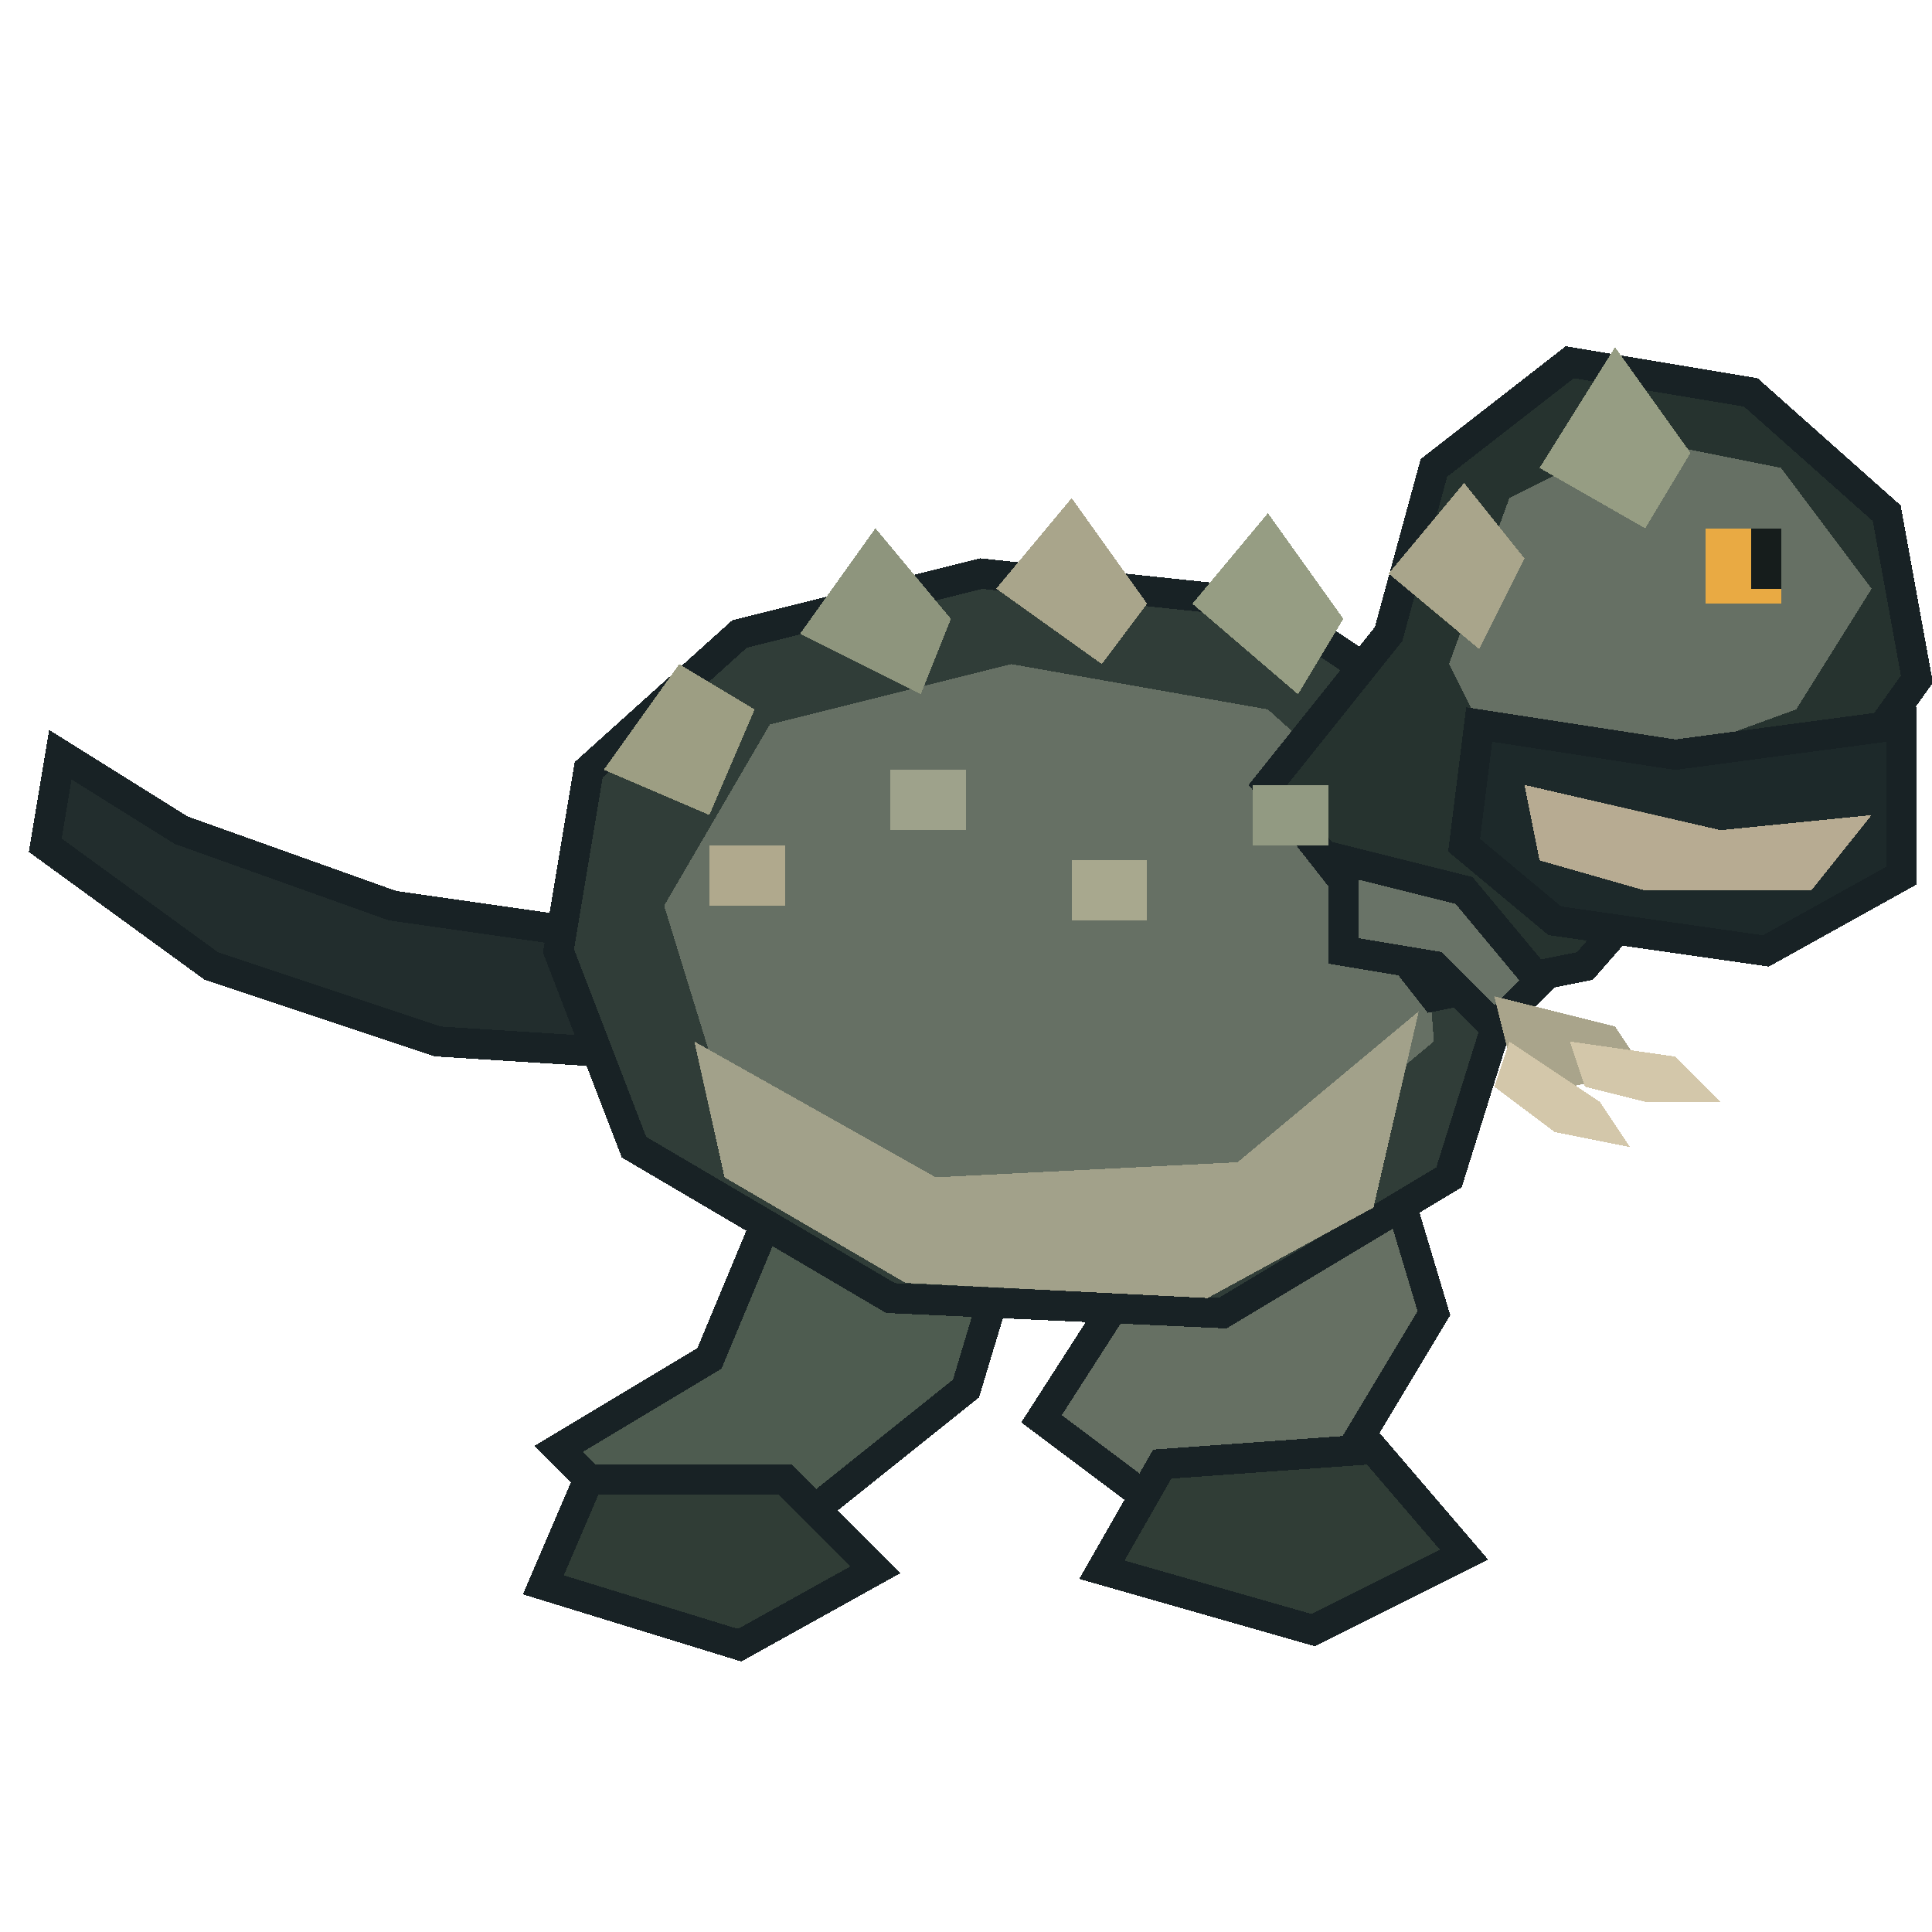
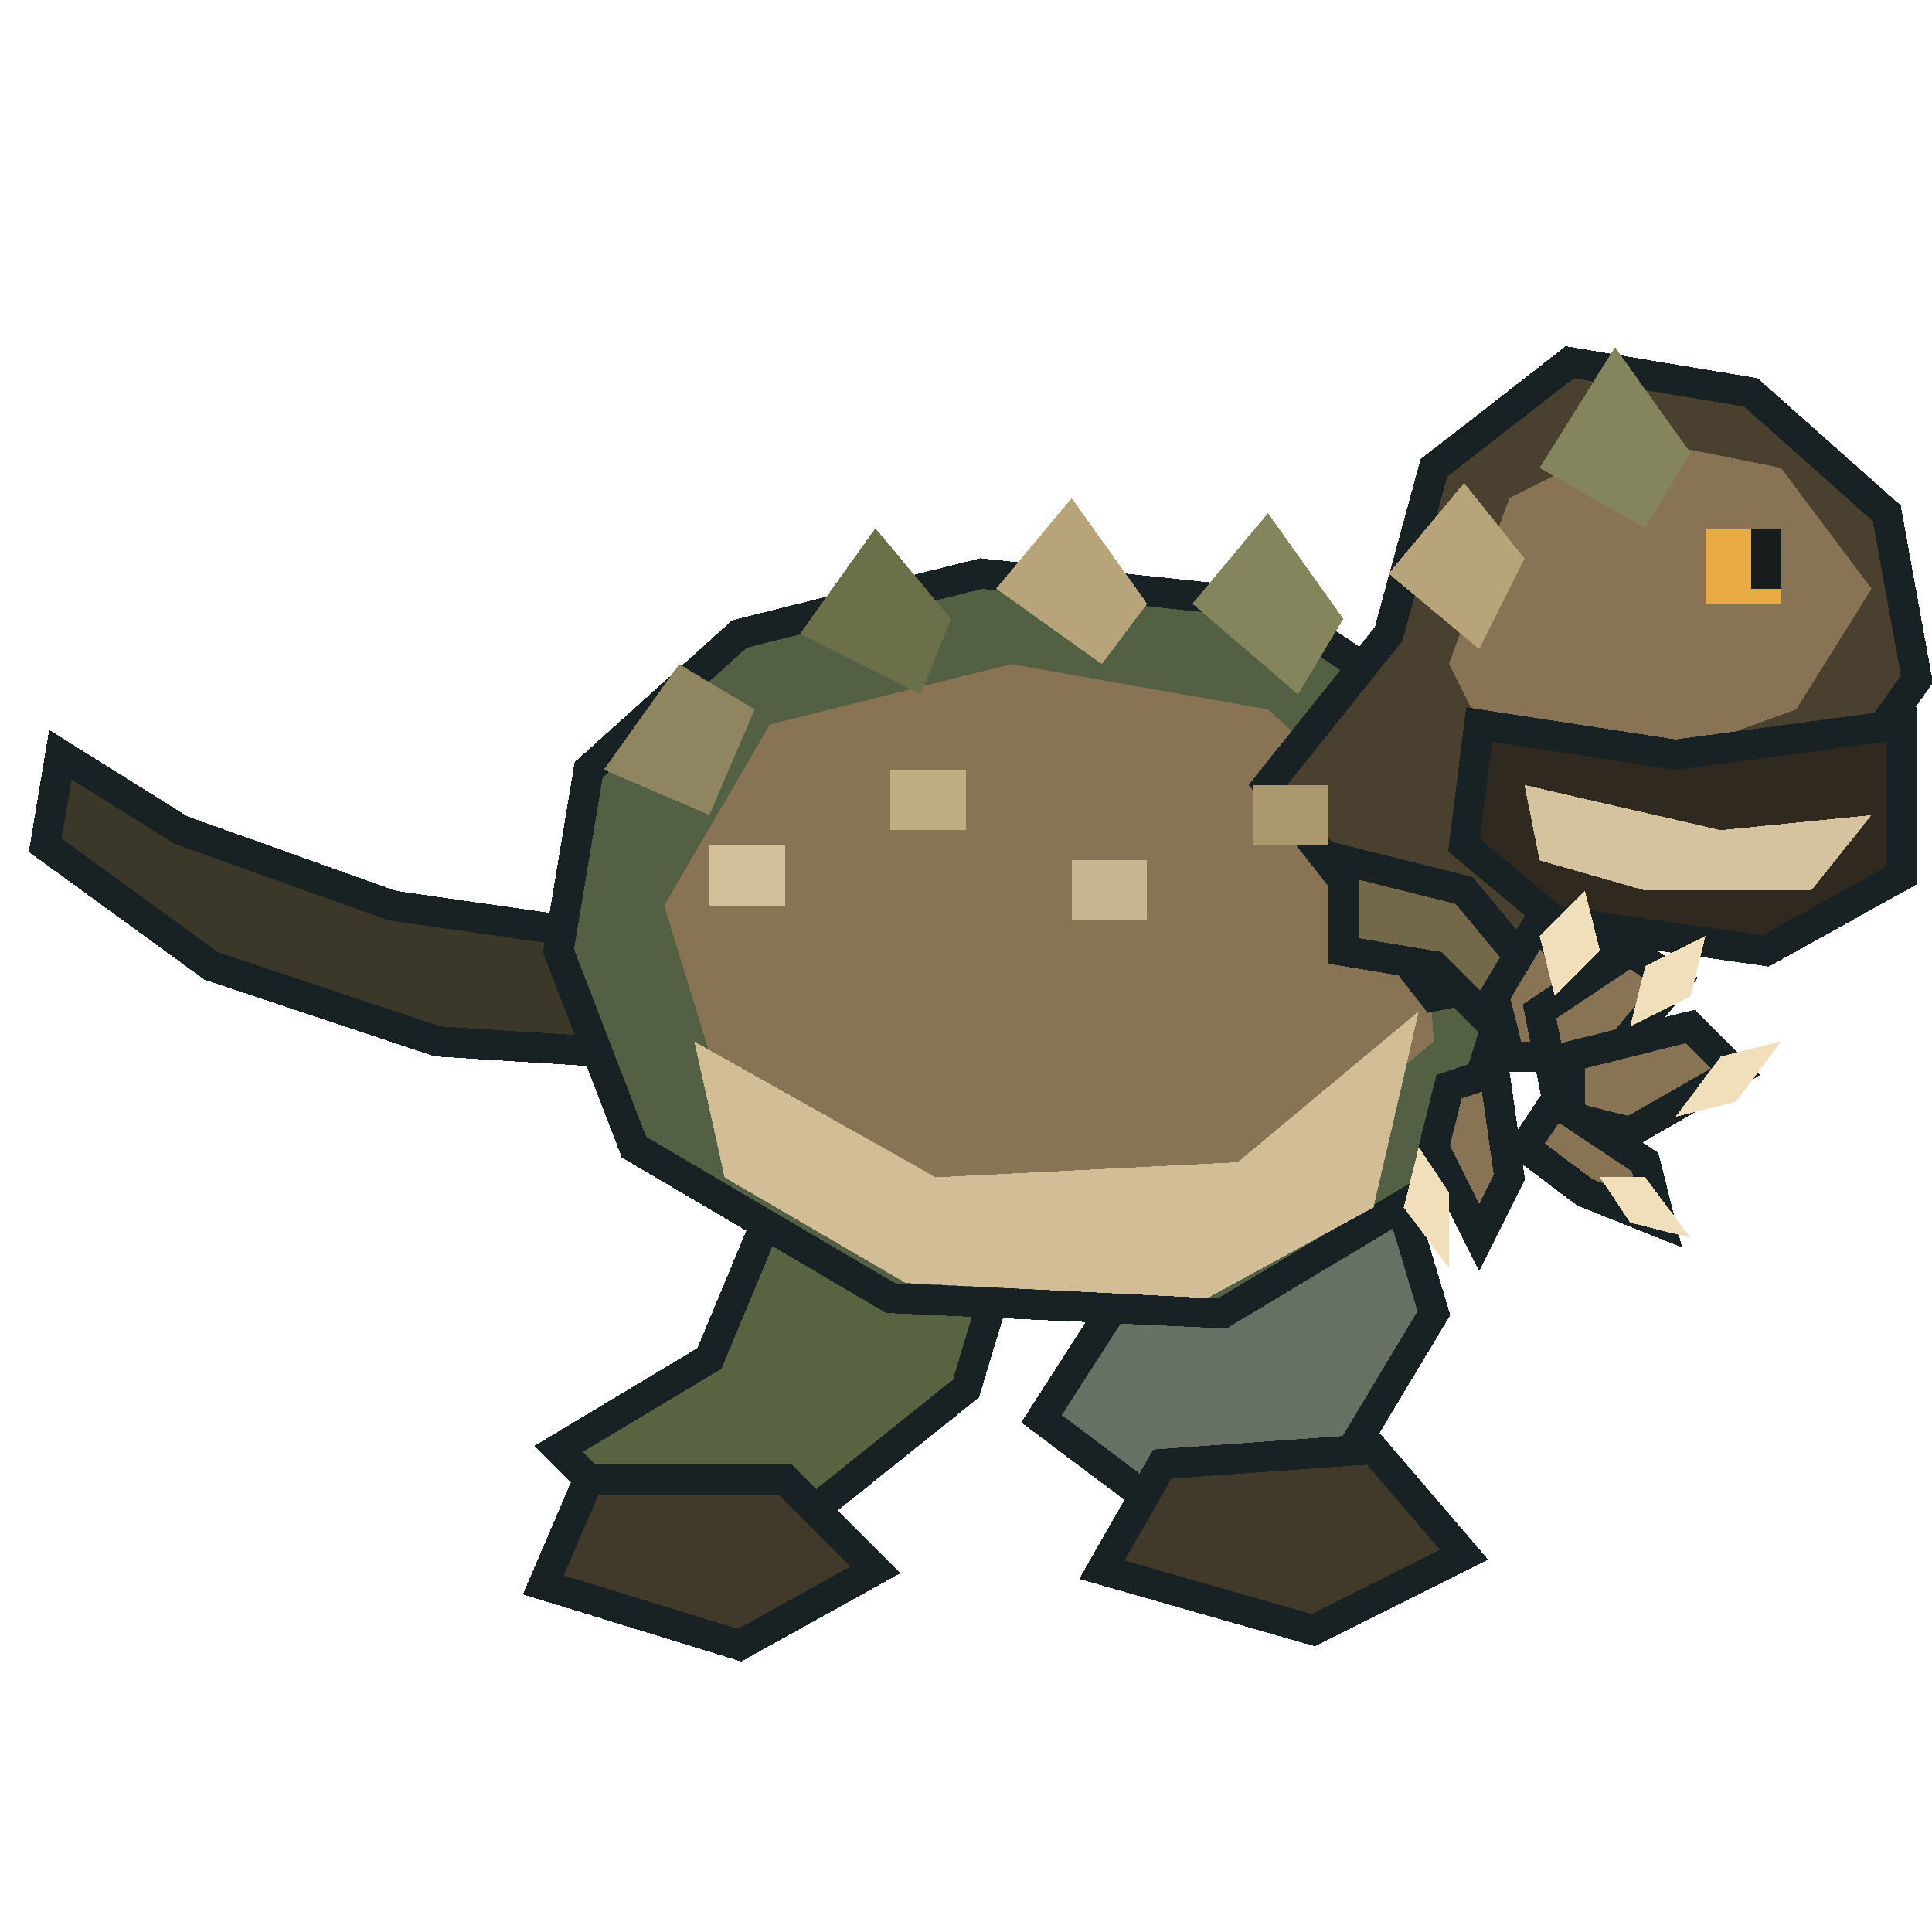
- <svg xmlns="http://www.w3.org/2000/svg" viewBox="0 0 128 128" shape-rendering="crispEdges" role="img" aria-label="Vasti" data-character="Vasti" data-species="Vastatosaurus rex" data-origin="King Kong 2005" data-pose="jump" data-anatomy="armored tyrannosaur skull three-fingered forelimbs">
+ <svg xmlns="http://www.w3.org/2000/svg" viewBox="0 0 128 128" shape-rendering="crispEdges" role="img" aria-label="Vasti" data-character="Vasti" data-species="Vastatosaurus rex" data-origin="King Kong 2005" data-pose="jump" data-anatomy="armored tyrannosaur skull five-fingered forelimbs" data-hand-digits="5" data-colors="olive-green brown beige">
  <g>
    <g stroke="#182225" stroke-width="2" stroke-linejoin="miter">
-       <polygon points="52,78 67,82 64,92 54,100 43,102 37,96 47,90" fill="#4e5c50" />
+       <polygon points="52,78 67,82 64,92 54,100 43,102 37,96 47,90" fill="#586341" />
      <polygon points="78,80 92,77 95,87 89,97 77,100 69,94" fill="#667063" />
-       <polygon points="39,98 52,98 58,104 49,109 36,105" fill="#303d36" />
-       <polygon points="77,97 91,96 97,103 87,108 73,104" fill="#303d36" />
+       <polygon points="39,98 52,98 58,104 49,109 36,105" fill="#413a2b" />
+       <polygon points="77,97 91,96 97,103 87,108 73,104" fill="#413a2b" />
    </g>
    <g stroke="#182225" stroke-width="2" stroke-linejoin="miter">
-       <polygon points="53,58 40,62 26,60 12,55 4,50 3,56 14,64 29,69 45,70 58,67" fill="#222d2d" />
-       <polygon points="37,63 39,51 49,42 65,38 84,40 96,48 101,62 96,78 81,87 59,86 42,76" fill="#303d38" />
-       <polygon points="44,60 51,48 67,44 84,47 94,56 95,69 83,79 62,80 48,73" fill="#667064" stroke="none" />
-       <polygon points="46,69 62,78 82,77 94,67 91,80 80,86 60,85 48,78" fill="#a2a18a" stroke="none" />
-       <polygon points="84,52 92,42 95,31 104,24 116,26 125,34 127,45 122,52 112,56 105,64 95,66" fill="#26332f" />
-       <polygon points="96,44 100,33 108,29 118,31 124,39 119,47 108,51 100,52" fill="#667064" stroke="none" />
-       <polygon points="98,48 111,50 126,48 126,58 117,63 103,61 97,56" fill="#1d292a" />
-       <polygon points="101,52 114,55 124,54 120,59 109,59 102,57" fill="#b7ab92" stroke="none" />
-       <polygon points="40,51 45,44 50,47 47,54" fill="#9d9e83" stroke="none" />
-       <polygon points="53,42 58,35 63,41 61,46" fill="#8e957d" stroke="none" />
-       <polygon points="66,39 71,33 76,40 73,44" fill="#a9a58b" stroke="none" />
-       <polygon points="79,40 84,34 89,41 86,46" fill="#969d83" stroke="none" />
-       <polygon points="92,38 97,32 101,37 98,43" fill="#a9a58b" stroke="none" />
-       <polygon points="102,31 107,23 112,30 109,35" fill="#969d83" stroke="none" />
-       <rect x="47" y="56" width="5" height="4" fill="#b0a98d" stroke="none" />
-       <rect x="59" y="51" width="5" height="4" fill="#9ea28b" stroke="none" />
-       <rect x="71" y="57" width="5" height="4" fill="#a8a88e" stroke="none" />
-       <rect x="83" y="52" width="5" height="4" fill="#929a82" stroke="none" />
-       <polygon points="89,57 97,59 102,65 99,68 95,64 89,63" fill="#697367" />
-       <polygon points="99,66 107,68 109,71 104,72 100,70" fill="#a9a48b" stroke="none" />
-       <polygon points="104,69 111,70 114,73 109,73 105,72" fill="#d3c7aa" stroke="none" />
-       <polygon points="100,69 106,73 108,76 103,75 99,72" fill="#d3c7aa" stroke="none" />
+       <polygon points="53,58 40,62 26,60 12,55 4,50 3,56 14,64 29,69 45,70 58,67" fill="#3b3829" />
+       <polygon points="37,63 39,51 49,42 65,38 84,40 96,48 101,62 96,78 81,87 59,86 42,76" fill="#536044" />
+       <polygon points="44,60 51,48 67,44 84,47 94,56 95,69 83,79 62,80 48,73" fill="#887454" stroke="none" />
+       <polygon points="46,69 62,78 82,77 94,67 91,80 80,86 60,85 48,78" fill="#d2bd96" stroke="none" />
+       <polygon points="84,52 92,42 95,31 104,24 116,26 125,34 127,45 122,52 112,56 105,64 95,66" fill="#4a4030" />
+       <polygon points="96,44 100,33 108,29 118,31 124,39 119,47 108,51 100,52" fill="#887454" stroke="none" />
+       <polygon points="98,48 111,50 126,48 126,58 117,63 103,61 97,56" fill="#302920" />
+       <polygon points="101,52 114,55 124,54 120,59 109,59 102,57" fill="#d5c3a0" stroke="none" />
+       <polygon points="40,51 45,44 50,47 47,54" fill="#8f8560" stroke="none" />
+       <polygon points="53,42 58,35 63,41 61,46" fill="#6b704a" stroke="none" />
+       <polygon points="66,39 71,33 76,40 73,44" fill="#b8a47a" stroke="none" />
+       <polygon points="79,40 84,34 89,41 86,46" fill="#85855d" stroke="none" />
+       <polygon points="92,38 97,32 101,37 98,43" fill="#b8a47a" stroke="none" />
+       <polygon points="102,31 107,23 112,30 109,35" fill="#85855d" stroke="none" />
+       <rect x="47" y="56" width="5" height="4" fill="#d2c09b" stroke="none" />
+       <rect x="59" y="51" width="5" height="4" fill="#c0ad84" stroke="none" />
+       <rect x="71" y="57" width="5" height="4" fill="#c6b58f" stroke="none" />
+       <rect x="83" y="52" width="5" height="4" fill="#aa986e" stroke="none" />
+       <polygon points="89,57 97,59 102,65 99,68 95,64 89,63" fill="#74684a" />
+       <polygon points="99,66 102,61 104,64 103,70 100,70" fill="#887454" />
+       <polygon points="102,67 108,63 111,65 106,71 103,72" fill="#887454" />
+       <polygon points="104,70 112,68 115,71 108,75 104,74" fill="#887454" />
+       <polygon points="103,73 109,77 110,81 105,79 101,76" fill="#887454" />
+       <polygon points="99,71 100,78 98,82 95,76 96,72" fill="#887454" />
+       <polygon points="102,62 105,59 106,63 103,66" fill="#f0dfba" stroke="none" />
+       <polygon points="109,64 113,62 112,66 108,68" fill="#f0dfba" stroke="none" />
+       <polygon points="114,70 118,69 115,73 111,74" fill="#f0dfba" stroke="none" />
+       <polygon points="109,78 112,82 108,81 106,78" fill="#f0dfba" stroke="none" />
+       <polygon points="96,79 96,84 93,80 94,76" fill="#f0dfba" stroke="none" />
      <rect x="113" y="35" width="5" height="5" fill="#e9aa43" stroke="none" />
      <rect x="116" y="35" width="2" height="4" fill="#161d1c" stroke="none" />
    </g>
  </g>
</svg>
